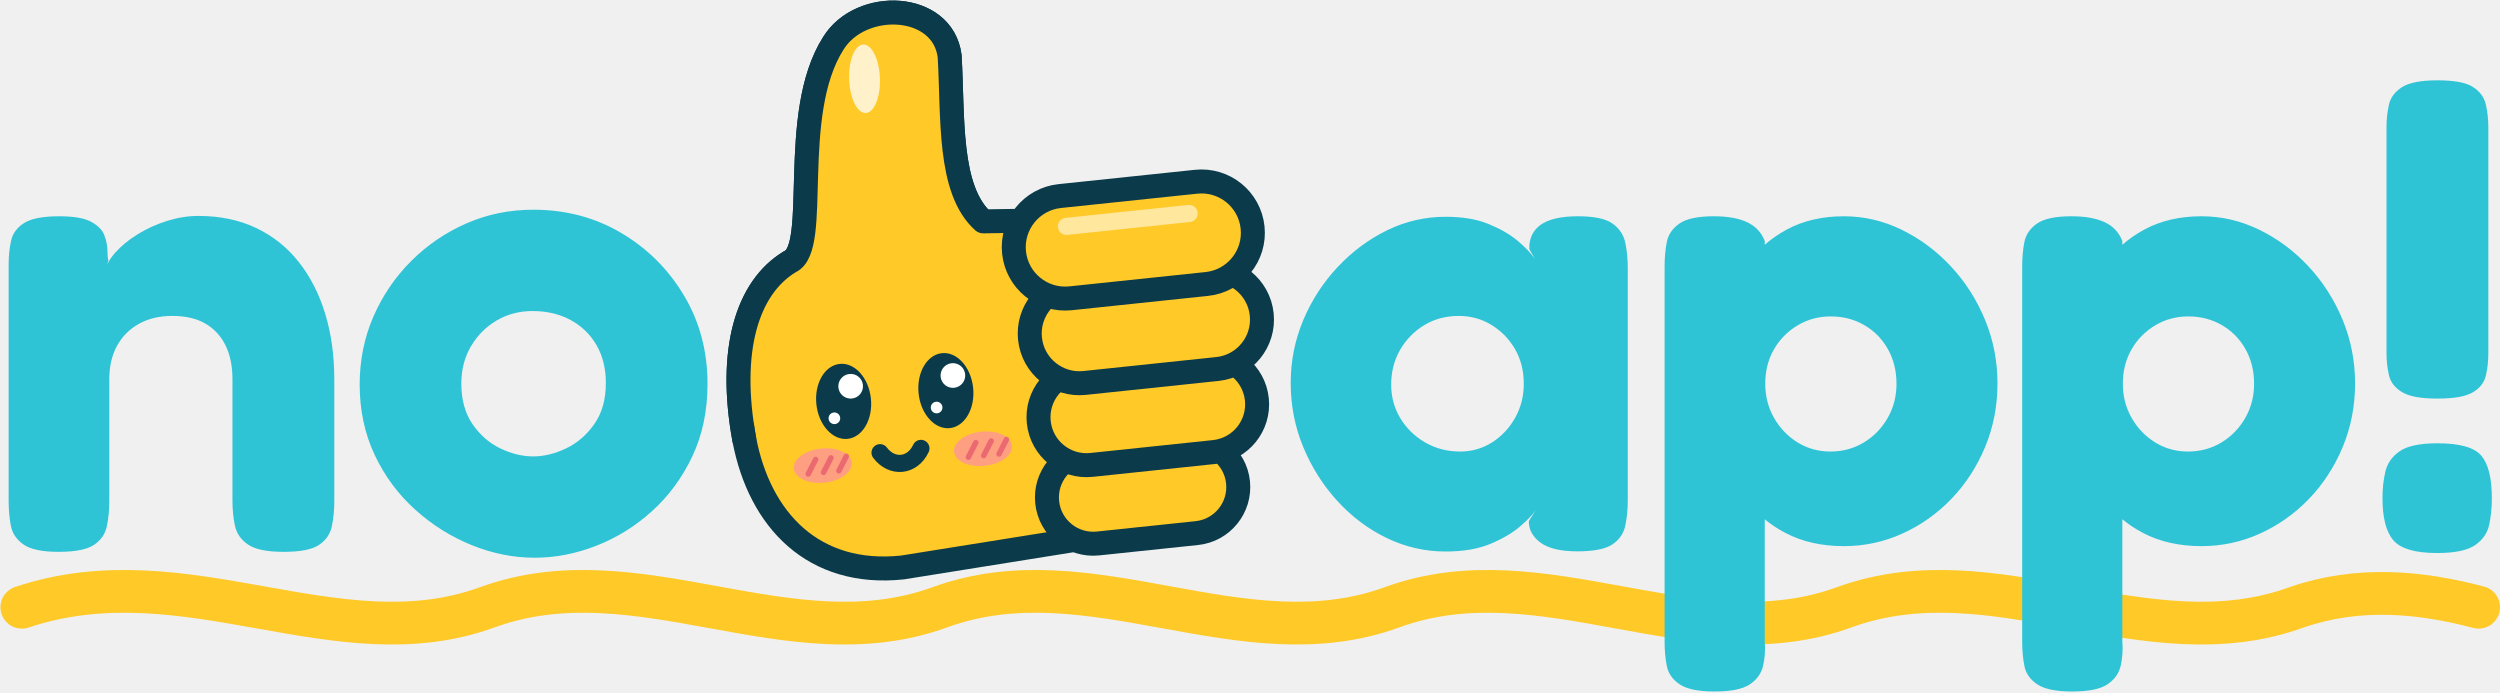
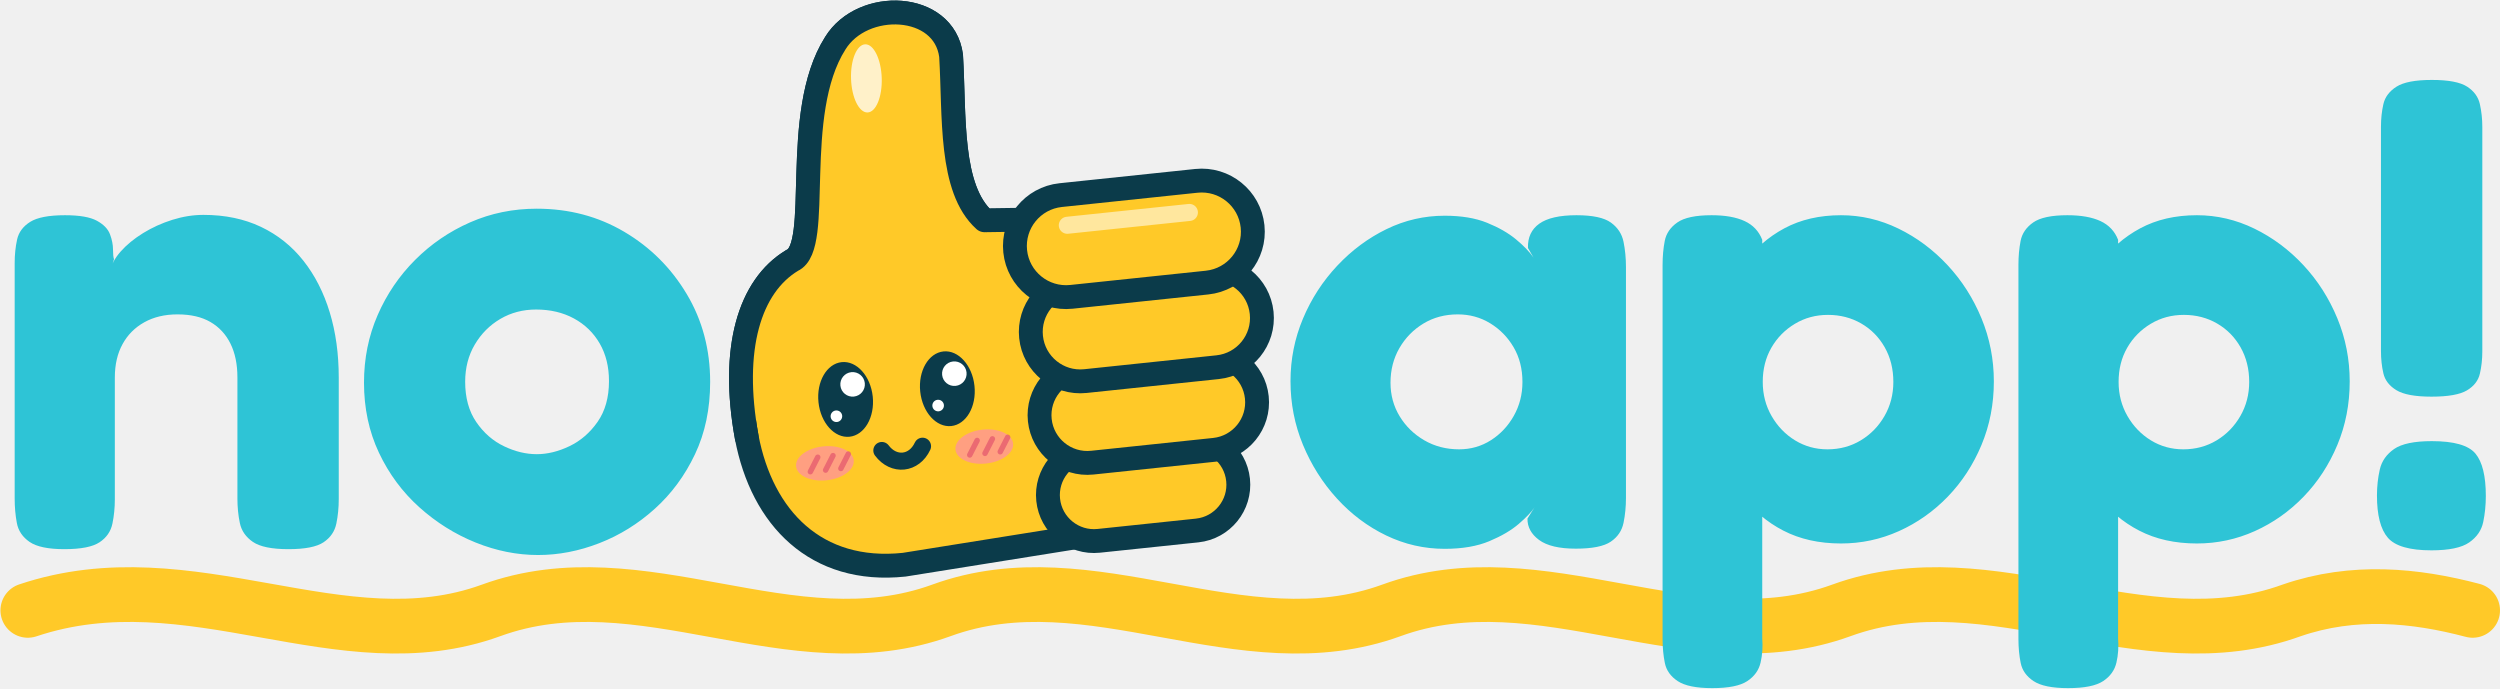
- <svg xmlns="http://www.w3.org/2000/svg" width="818.25" height="226.5" viewBox="46.25 21.25 818.25 226.5">
-   <path d="M 53.4 220.0 C 107.1 202.0 156.5 238.0 205.8 220.0 C 255.2 202.0 304.5 238.0 353.9 220.0 C 403.2 202.0 452.6 238.0 501.9 220.0 C 551.2 202.0 600.6 238.0 649.9 220.0 C 699.3 202.0 748.6 238.0 798.0 220.0 C 818.3 213.0 838.6 215.0 857.5 220.0" fill="none" stroke="#FFC928" stroke-width="14" stroke-linecap="round" />
+ <svg xmlns="http://www.w3.org/2000/svg" width="822.25" height="226.5" viewBox="44.25 21.25 822.25 226.5">
+   <path d="M 53.4 222.0 C 107.1 204.0 156.5 240.0 205.8 222.0 C 255.2 204.0 304.5 240.0 353.9 222.0 C 403.2 204.0 452.6 240.0 501.9 222.0 C 551.2 204.0 600.6 240.0 649.9 222.0 C 699.3 204.0 748.6 240.0 798.0 222.0 C 818.3 215.0 838.6 217.0 857.5 222.0" fill="none" stroke="#FFC928" stroke-width="18" stroke-linecap="round" />
  <path d="M65.41 201.87Q57.435 201.87 53.97 199.478Q50.505 197.085 49.79 193.262Q49.075 189.44 49.075 185.205V107.82Q49.075 103.64 49.873 100.037Q50.67 96.435 54.163 94.235Q57.655 92.035 65.63 92.035Q72.78 92.035 76.108 93.85Q79.435 95.665 80.425 98.305Q81.415 100.945 81.415 103.282Q81.415 105.62 81.745 106.5L80.425 110.735Q80.975 107.325 83.917 103.998Q86.86 100.67 91.315 97.92Q95.77 95.17 100.94 93.547Q106.11 91.925 111.17 91.925Q121.785 91.925 130.062 95.858Q138.34 99.79 144.032 106.995Q149.725 114.2 152.695 123.963Q155.665 133.725 155.665 145.44V185.425Q155.665 189.66 154.868 193.483Q154.07 197.305 150.688 199.588Q147.305 201.87 139.11 201.87Q130.915 201.87 127.423 199.478Q123.93 197.085 123.132 193.262Q122.335 189.44 122.335 185.205V145.385Q122.335 138.895 120.052 134.275Q117.77 129.655 113.453 127.153Q109.135 124.65 102.645 124.65Q96.375 124.65 91.727 127.235Q87.08 129.82 84.55 134.44Q82.02 139.06 82.02 145.385V185.425Q82.02 189.66 81.222 193.483Q80.425 197.305 77.015 199.588Q73.605 201.87 65.41 201.87Z M221.225 203.795Q210.885 203.795 200.71 199.697Q190.535 195.6 182.175 188.093Q173.815 180.585 168.892 170.163Q163.97 159.74 163.97 147.09Q163.97 135.21 168.452 124.897Q172.935 114.585 180.8 106.72Q188.665 98.855 198.895 94.373Q209.125 89.89 220.785 89.89Q236.68 89.89 249.55 97.48Q262.42 105.07 270.12 117.968Q277.82 130.865 277.82 146.87Q277.82 160.125 272.842 170.63Q267.865 181.135 259.642 188.56Q251.42 195.985 241.382 199.89Q231.345 203.795 221.225 203.795ZM220.785 170.63Q226.065 170.63 231.565 167.99Q237.065 165.35 240.805 159.988Q244.545 154.625 244.545 146.595Q244.545 139.5 241.492 134.22Q238.44 128.94 233.022 125.998Q227.605 123.055 220.565 123.055Q214.075 123.055 208.822 126.135Q203.57 129.215 200.407 134.577Q197.245 139.94 197.245 146.815Q197.245 154.735 200.902 160.07Q204.56 165.405 210.005 168.017Q215.45 170.63 220.785 170.63Z" fill="#2EC4D6" />
  <path d="M330.436 202.09Q322.406 202.09 318.913 199.697Q315.421 197.305 314.706 193.455Q313.991 189.605 313.991 185.37V58.595Q313.991 54.195 314.816 50.455Q315.641 46.715 319.133 44.405Q322.626 42.095 330.656 42.095Q338.686 42.095 342.096 44.487Q345.506 46.88 346.303 50.62Q347.101 54.36 347.101 58.815V103.64Q351.006 99.57 357.276 95.83Q363.546 92.09 372.236 92.09Q385.931 92.09 396.821 99.02Q407.711 105.95 414.118 117.968Q420.526 129.985 420.526 145.605V185.59Q420.526 189.825 419.728 193.565Q418.931 197.305 415.548 199.67Q412.166 202.035 403.971 202.035Q396.106 202.035 392.531 199.725Q388.956 197.415 388.158 193.593Q387.361 189.77 387.361 185.205V145.385Q387.361 139.06 385.161 134.523Q382.961 129.985 378.726 127.4Q374.491 124.815 368.331 124.815Q360.191 124.815 354.141 129.71Q348.091 134.605 347.101 141.755V185.59Q347.101 189.825 346.276 193.647Q345.451 197.47 342.041 199.78Q338.631 202.09 330.436 202.09Z" fill="#2EC4D6" />
  <path d="M562.527 201.705Q554.332 201.705 550.454 198.845Q546.577 195.985 546.632 191.805L548.942 188.12Q547.512 190.32 543.827 193.51Q540.142 196.7 534.119 199.23Q528.097 201.76 519.407 201.76Q509.287 201.76 500.157 197.36Q491.027 192.96 483.959 185.205Q476.892 177.45 472.794 167.55Q468.697 157.65 468.697 146.595Q468.697 135.815 472.794 126.053Q476.892 116.29 484.069 108.645Q491.247 101.0 500.294 96.6Q509.342 92.2 519.407 92.2Q527.602 92.2 533.322 94.51Q539.042 96.82 542.837 99.955Q546.632 103.09 548.612 105.95L546.797 102.815Q546.632 97.59 550.537 94.812Q554.442 92.035 562.747 92.035Q570.722 92.035 574.077 94.455Q577.432 96.875 578.229 100.78Q579.027 104.685 579.027 109.085V185.04Q579.027 189.33 578.229 193.208Q577.432 197.085 574.049 199.395Q570.667 201.705 562.527 201.705ZM524.137 169.035Q529.912 169.035 534.614 166.037Q539.317 163.04 542.149 158.007Q544.982 152.975 544.982 146.87Q544.982 140.435 542.094 135.485Q539.207 130.535 534.394 127.593Q529.582 124.65 523.697 124.65Q517.372 124.65 512.394 127.675Q507.417 130.7 504.502 135.76Q501.587 140.82 501.587 147.145Q501.587 153.195 504.584 158.145Q507.582 163.095 512.697 166.065Q517.812 169.035 524.137 169.035Z M649.757 200.0Q638.977 200.0 630.782 195.765Q622.587 191.53 617.142 184.077Q611.697 176.625 608.974 166.945Q606.252 157.265 606.417 146.21Q606.582 135.32 609.387 125.502Q612.192 115.685 617.637 108.178Q623.082 100.67 631.112 96.352Q639.142 92.035 649.757 92.035Q659.602 92.035 668.649 96.435Q677.697 100.835 684.792 108.452Q691.887 116.07 695.957 125.942Q700.027 135.815 700.027 146.705Q700.027 157.87 695.957 167.605Q691.887 177.34 684.874 184.6Q677.862 191.86 668.814 195.93Q659.767 200.0 649.757 200.0ZM607.407 247.575Q599.542 247.575 596.049 245.265Q592.557 242.955 591.814 239.297Q591.072 235.64 591.072 231.405V108.425Q591.072 104.135 591.787 100.477Q592.502 96.82 595.912 94.427Q599.322 92.035 607.187 92.035Q613.897 92.035 618.049 93.96Q622.202 95.885 623.852 100.12V231.185Q624.182 235.42 623.302 239.188Q622.422 242.955 618.929 245.265Q615.437 247.575 607.407 247.575ZM645.302 169.035Q651.352 169.035 656.247 166.093Q661.142 163.15 664.057 158.09Q666.972 153.03 666.972 146.87Q666.972 140.49 664.139 135.485Q661.307 130.48 656.412 127.648Q651.517 124.815 645.467 124.815Q639.472 124.815 634.577 127.757Q629.682 130.7 626.849 135.623Q624.017 140.545 624.017 146.87Q624.017 153.03 626.932 158.09Q629.847 163.15 634.659 166.093Q639.472 169.035 645.302 169.035Z M766.797 200.0Q756.017 200.0 747.822 195.765Q739.627 191.53 734.182 184.077Q728.737 176.625 726.014 166.945Q723.292 157.265 723.457 146.21Q723.622 135.32 726.427 125.502Q729.232 115.685 734.677 108.178Q740.122 100.67 748.152 96.352Q756.182 92.035 766.797 92.035Q776.642 92.035 785.689 96.435Q794.737 100.835 801.832 108.452Q808.927 116.07 812.997 125.942Q817.067 135.815 817.067 146.705Q817.067 157.87 812.997 167.605Q808.927 177.34 801.914 184.6Q794.902 191.86 785.854 195.93Q776.807 200.0 766.797 200.0ZM724.447 247.575Q716.582 247.575 713.089 245.265Q709.597 242.955 708.854 239.297Q708.112 235.64 708.112 231.405V108.425Q708.112 104.135 708.827 100.477Q709.542 96.82 712.952 94.427Q716.362 92.035 724.227 92.035Q730.937 92.035 735.089 93.96Q739.242 95.885 740.892 100.12V231.185Q741.222 235.42 740.342 239.188Q739.462 242.955 735.969 245.265Q732.477 247.575 724.447 247.575ZM762.342 169.035Q768.392 169.035 773.287 166.093Q778.182 163.15 781.097 158.09Q784.012 153.03 784.012 146.87Q784.012 140.49 781.179 135.485Q778.347 130.48 773.452 127.648Q768.557 124.815 762.507 124.815Q756.512 124.815 751.617 127.757Q746.722 130.7 743.889 135.623Q741.057 140.545 741.057 146.87Q741.057 153.03 743.972 158.09Q746.887 163.15 751.699 166.093Q756.512 169.035 762.342 169.035Z M843.962 151.71Q835.932 151.71 832.439 149.593Q828.947 147.475 828.149 144.065Q827.352 140.655 827.352 136.75V62.885Q827.352 58.98 828.149 55.487Q828.947 51.995 832.439 49.767Q835.932 47.54 844.072 47.54Q852.267 47.54 855.677 49.74Q859.087 51.94 859.884 55.515Q860.682 59.09 860.682 62.995V136.805Q860.682 140.71 859.884 144.148Q859.087 147.585 855.622 149.648Q852.157 151.71 843.962 151.71ZM843.962 202.255Q833.182 202.255 829.607 198.102Q826.032 193.95 826.032 184.215Q826.032 179.76 826.967 175.662Q827.902 171.565 831.642 168.952Q835.382 166.34 844.072 166.34Q855.017 166.34 858.427 170.438Q861.837 174.535 861.837 184.38Q861.837 188.835 860.984 192.933Q860.132 197.03 856.392 199.642Q852.652 202.255 843.962 202.255Z" fill="#2EC4D6" />
  <g transform="translate(373.26 116.09) rotate(0) scale(1.1215) translate(-105.75 -112.75)">
    <g transform="matrix(0.99452 -0.10453 0.10453 0.99452 -11.941 12.156)">
      <path d="M28.00 148.00 C26.00 121.70 33.40 104.00 46.70 97.80 C51.35 96.30 52.33 85.62 54.05 72.91 C55.77 60.20 58.25 45.45 65.90 35.80 C75.20 23.70 98.90 27.10 99.30 43.00 C98.90 51.85 97.75 61.53 97.86 70.28 C97.97 79.03 99.35 86.85 104.00 92.00 L126 94 L144 96 L144 186 L70 190 C44 190 30 172 28 148 Z" fill="#FFC928" stroke="#0B3B4A" stroke-width="7" stroke-linejoin="round" stroke-linecap="round" />
      <rect x="114" y="162" width="56" height="27" rx="13.5" fill="#FFC928" stroke="#0B3B4A" stroke-width="7" stroke-linejoin="round" stroke-linecap="round" />
      <rect x="114" y="138" width="64" height="28" rx="14" fill="#FFC928" stroke="#0B3B4A" stroke-width="7" stroke-linejoin="round" stroke-linecap="round" />
      <rect x="114" y="113" width="68" height="29" rx="14.5" fill="#FFC928" stroke="#0B3B4A" stroke-width="7" stroke-linejoin="round" stroke-linecap="round" />
      <rect x="112" y="87" width="70" height="30" rx="15" fill="#FFC928" stroke="#0B3B4A" stroke-width="7" stroke-linejoin="round" stroke-linecap="round" />
      <path d="M128 96 H164" stroke="#FFFFFF" stroke-width="5" stroke-linecap="round" opacity="0.55" />
      <path d="M28.00 148.00 C26.00 121.70 33.40 104.00 46.70 97.80 C51.35 96.30 52.33 85.62 54.05 72.91 C55.77 60.20 58.25 45.45 65.90 35.80 C75.20 23.70 98.90 27.10 99.30 43.00 C98.90 51.85 97.75 61.53 97.86 70.28 C97.97 79.03 99.35 86.85 104.00 92.00 L104.00 106 L52 114 Z" fill="#FFC928" />
      <path d="M28.00 148.00 C26.00 121.70 33.40 104.00 46.70 97.80 C51.35 96.30 52.33 85.62 54.05 72.91 C55.77 60.20 58.25 45.45 65.90 35.80 C75.20 23.70 98.90 27.10 99.30 43.00 C98.90 51.85 97.75 61.53 97.86 70.28 C97.97 79.03 99.35 86.85 104.00 92.00" fill="none" stroke="#0B3B4A" stroke-width="7" stroke-linejoin="round" stroke-linecap="round" />
      <ellipse transform="rotate(4.0 73.90 47.00)" cx="73.90" cy="47.00" rx="4.5" ry="10" fill="#FFFFFF" opacity="0.750" />
      <path d="M92 66 C100 63 108 64 114 68" stroke="#FFFFFF" stroke-width="5" stroke-linecap="round" fill="none" opacity="0.000" />
      <g transform="translate(0.00 0)">
        <ellipse cx="58" cy="140.00" rx="8.00" ry="11.00" fill="#0B3B4A" opacity="1.000" />
        <circle cx="60.50" cy="135.82" r="3.60" fill="#fff" opacity="1.000" />
        <path transform="translate(60.50 135.82) scale(0.600)" d="M0 -6.2 L2 -2 6.2 0 2 2 0 6.2 -2 2 -6.2 0 -2 -2 Z" fill="#fff" opacity="0.000" />
        <circle cx="54.80" cy="144.62" r="1.70" fill="#fff" opacity="1.000" />
        <ellipse cx="88" cy="140.00" rx="8.00" ry="11.00" fill="#0B3B4A" opacity="1.000" />
        <circle cx="90.50" cy="135.82" r="3.60" fill="#fff" opacity="1.000" />
        <path transform="translate(90.50 135.82) scale(0.600)" d="M0 -6.2 L2 -2 6.2 0 2 2 0 6.2 -2 2 -6.2 0 -2 -2 Z" fill="#fff" opacity="0.000" />
        <circle cx="84.80" cy="144.62" r="1.70" fill="#fff" opacity="1.000" />
        <ellipse cx="50.00" cy="158.00" rx="8.5" ry="5" fill="#FF8FA3" opacity="0.72" />
        <path d="M45.50 160.00 l2.6 -4 M50.00 160.00 l2.6 -4 M54.50 160.00 l2.6 -4" stroke="#E2546C" stroke-width="1.6" stroke-linecap="round" opacity="0.7" />
        <ellipse cx="97.00" cy="158.00" rx="8.5" ry="5" fill="#FF8FA3" opacity="0.72" />
        <path d="M92.50 160.00 l2.6 -4 M97.00 160.00 l2.6 -4 M101.50 160.00 l2.6 -4" stroke="#E2546C" stroke-width="1.6" stroke-linecap="round" opacity="0.7" />
        <path d="M67.00 156.00 C70.00 161.00 76.00 161.00 79.00 156.00 C76.00 161.00 70.00 161.00 67.00 156.00 Z" fill="#0B3B4A" stroke="#0B3B4A" stroke-width="5.00" stroke-linejoin="round" stroke-linecap="round" />
      </g>
    </g>
  </g>
</svg>
